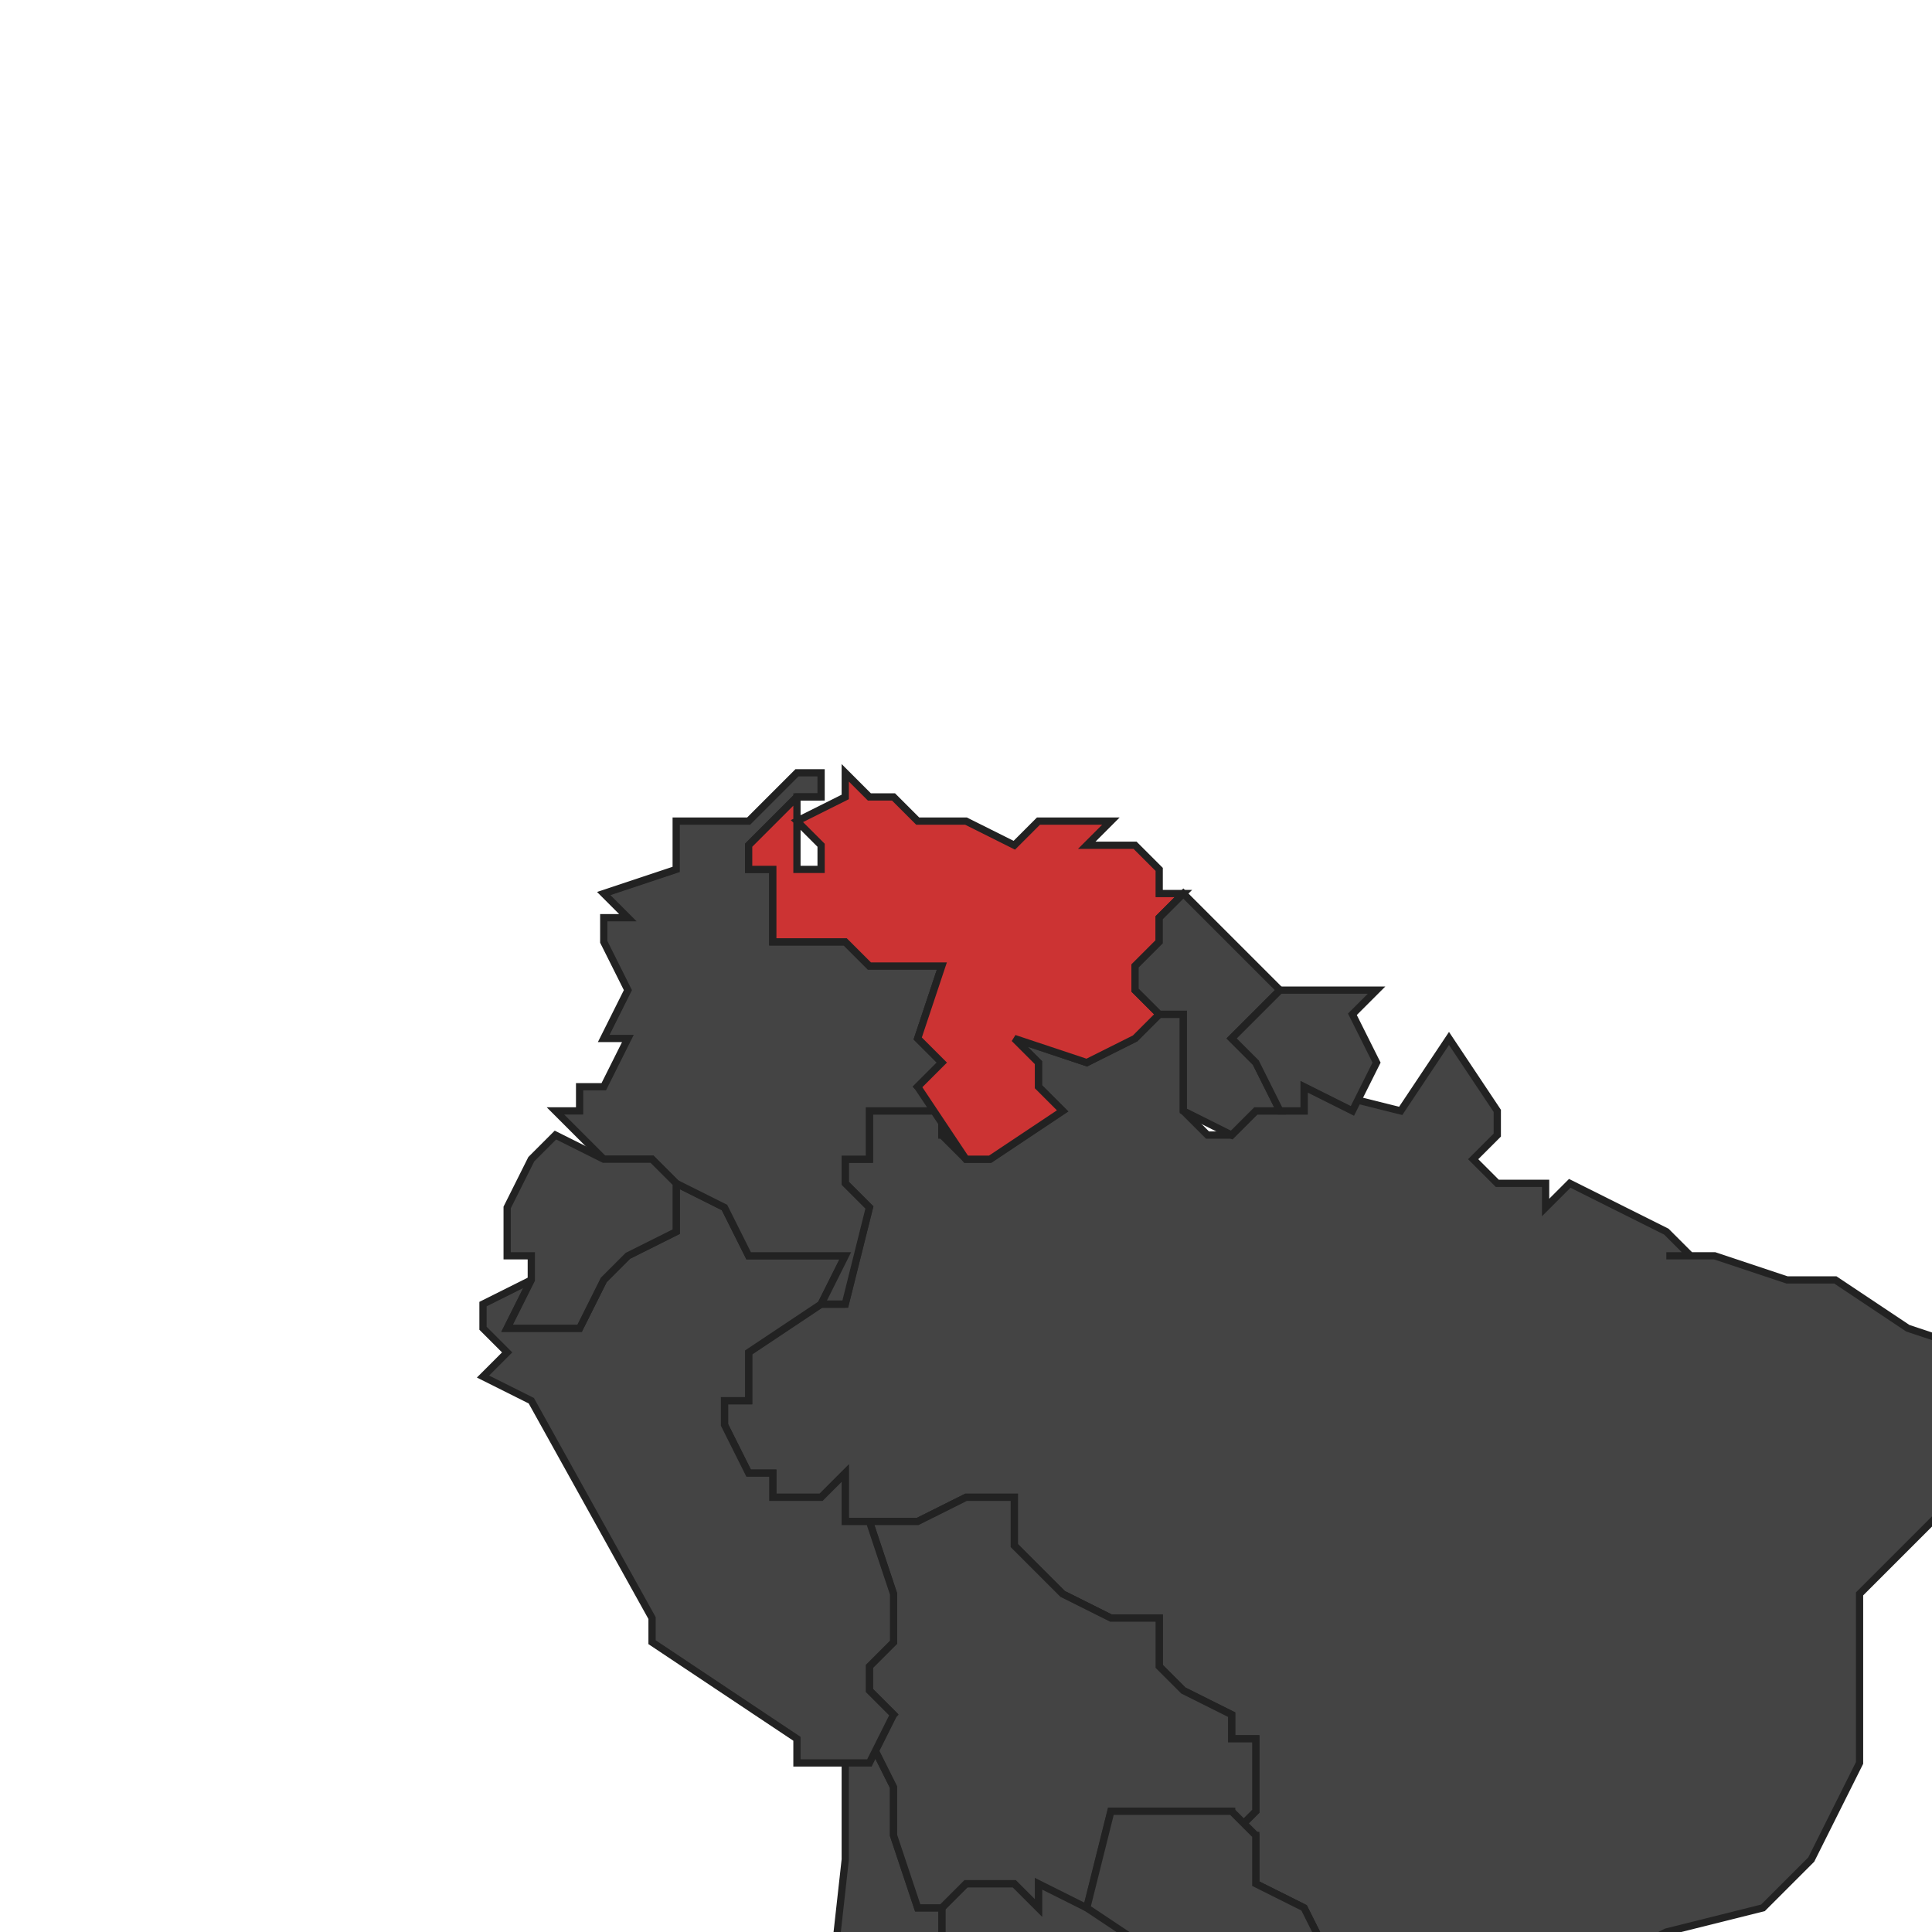
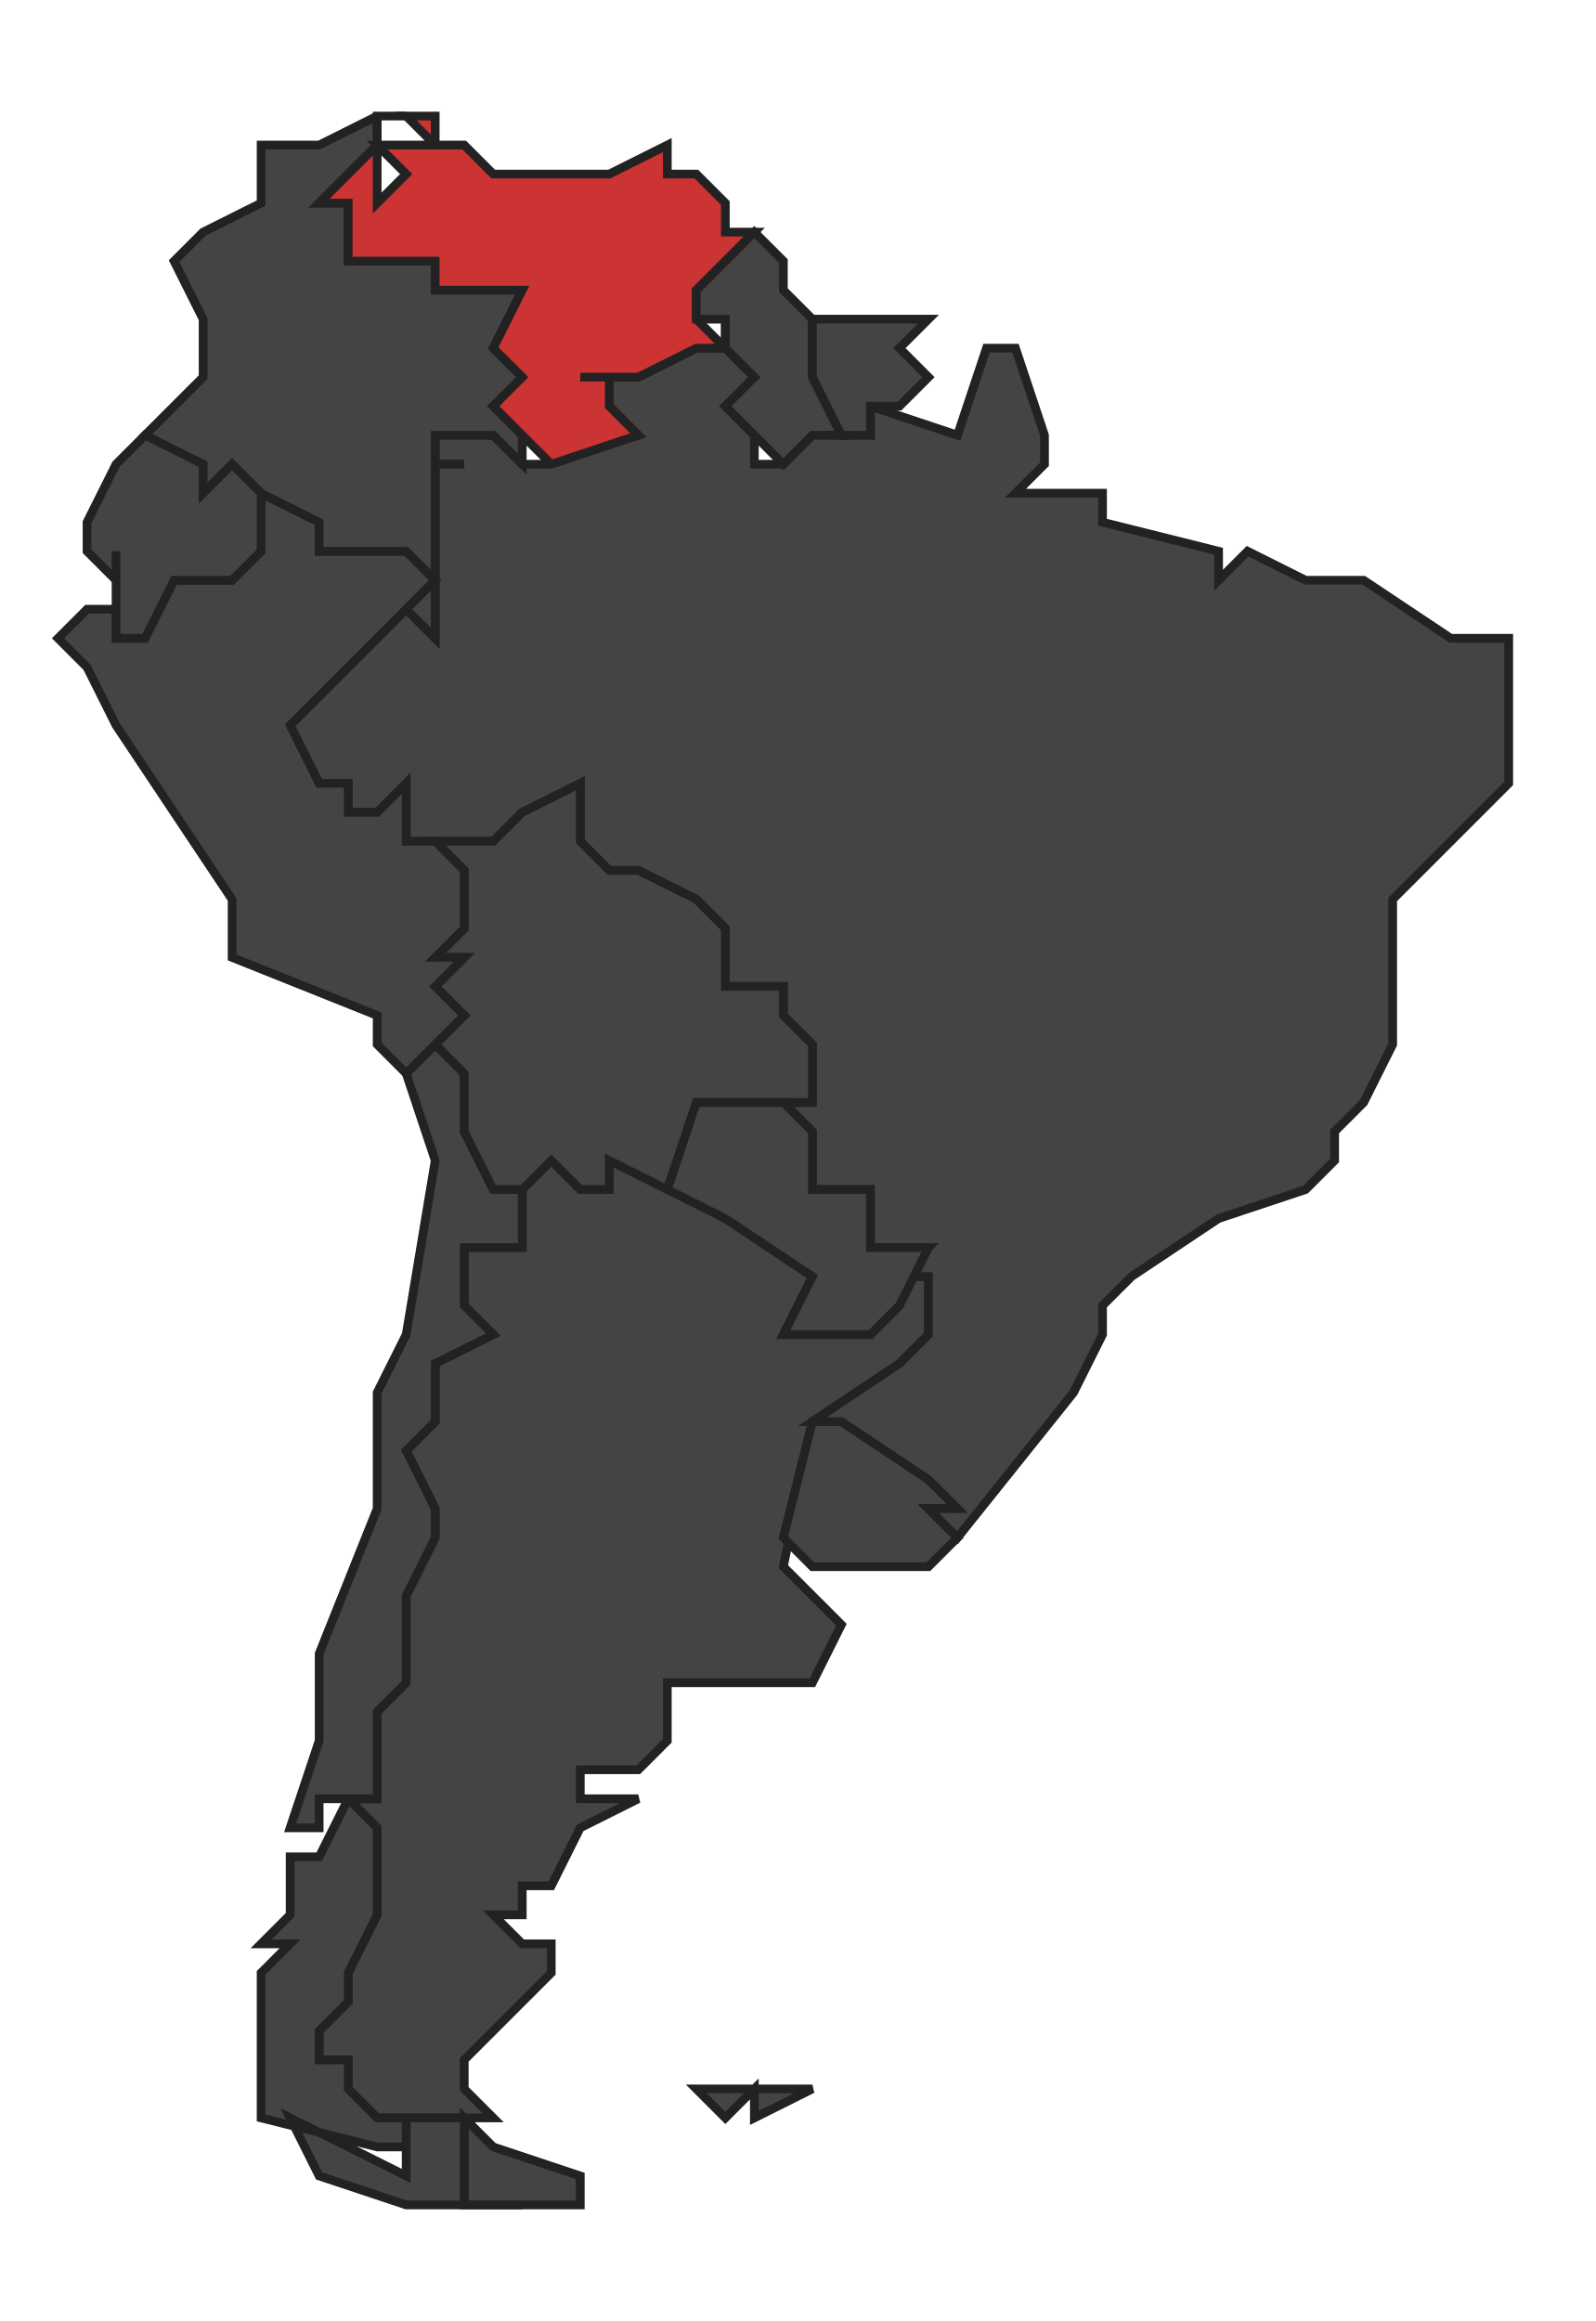
- <svg xmlns="http://www.w3.org/2000/svg" viewBox="0 0 80 80" width="80" height="80">
-   <path d="M37 119 L38 121 L42 122 L41 123 L40 123 L39 122 L37 122 L37 119 Z M52 89 L51 95 L52 96 L52 97 L53 98 L53 98 L52 100 L50 101 L46 101 L46 103 L45 104 L44 104 L42 103 L42 104 L42 105 L43 106 L44 105 L44 106 L42 107 L41 109 L40 109 L39 110 L39 111 L40 112 L41 112 L41 113 L39 114 L38 116 L37 117 L37 118 L38 119 L33 118 L32 118 L32 117 L31 117 L31 116 L31 115 L32 114 L32 113 L32 113 L33 110 L33 109 L34 109 L33 108 L33 107 L33 107 L32 105 L33 105 L33 103 L33 101 L34 100 L34 98 L35 97 L35 96 L36 95 L36 93 L35 91 L35 89 L35 88 L36 87 L38 85 L37 84 L37 82 L39 81 L39 79 L40 78 L42 78 L43 79 L43 78 L45 78 L48 81 L52 82 L52 83 L51 85 L53 86 L55 85 L56 84 L56 83 L57 83 L57 84 L57 85 L55 86 L52 89 Z" fill="#444444" stroke="#222222" stroke-width="0.3" />
-   <path d="M37 119 L37 122 L39 122 L38 123 L34 123 L31 121 L29 120 L34 121 L35 120 L36 119 L37 119 Z M36 72 L37 74 L37 75 L37 76 L38 79 L39 79 L39 79 L39 81 L37 82 L37 84 L38 85 L36 87 L35 88 L35 89 L35 91 L36 93 L36 95 L35 96 L35 97 L34 98 L34 100 L33 101 L33 103 L33 105 L32 105 L33 107 L33 107 L33 108 L34 109 L33 109 L33 110 L32 113 L32 113 L32 114 L31 115 L31 116 L31 117 L32 117 L32 118 L33 118 L37 119 L36 119 L34 120 L34 121 L33 121 L29 119 L28 114 L28 113 L30 112 L28 111 L29 110 L30 108 L31 108 L32 106 L31 105 L30 107 L30 107 L30 102 L31 101 L31 99 L31 98 L33 92 L33 90 L34 89 L33 87 L34 86 L35 77 L35 73 L36 72 Z" fill="#444444" stroke="#222222" stroke-width="0.3" />
-   <path d="M47 118 L49 117 L50 118 L51 117 L52 118 L51 118 L50 119 L49 118 L48 119 L47 118 Z" fill="#444444" stroke="#222222" stroke-width="0.3" />
-   <path d="M52 89 L53 89 L57 92 L58 93 L57 93 L58 94 L57 95 L56 96 L54 95 L52 95 L51 94 L52 89 Z" fill="#444444" stroke="#222222" stroke-width="0.3" />
-   <path d="M58 94 L57 93 L58 93 L57 92 L53 89 L52 89 L55 86 L57 85 L57 84 L57 83 L56 83 L56 81 L55 81 L54 79 L52 78 L52 76 L51 76 L52 75 L52 75 L52 73 L52 72 L51 72 L51 71 L49 70 L48 69 L48 69 L48 67 L46 67 L44 66 L43 65 L42 64 L42 62 L40 62 L38 63 L35 63 L35 61 L34 62 L32 62 L32 61 L31 61 L31 61 L30 59 L30 58 L31 58 L31 56 L34 54 L35 54 L36 50 L35 49 L35 48 L36 48 L36 47 L36 47 L36 46 L38 46 L39 46 L39 47 L40 48 L41 48 L44 46 L43 45 L43 44 L42 43 L45 44 L47 43 L48 42 L48 42 L49 42 L49 43 L49 43 L49 45 L49 46 L50 47 L51 47 L52 46 L54 46 L54 45 L58 46 L60 43 L60 43 L62 46 L62 46 L62 47 L61 48 L62 49 L64 49 L64 50 L65 49 L69 51 L70 52 L69 52 L71 52 L74 53 L76 53 L79 55 L82 56 L82 56 L83 59 L82 61 L77 66 L77 73 L76 75 L75 77 L74 78 L73 79 L73 79 L69 80 L65 82 L64 83 L64 85 L64 87 L58 94 Z" fill="#444444" stroke="#222222" stroke-width="0.3" />
-   <path d="M36 63 L38 63 L40 62 L42 62 L42 64 L43 65 L44 66 L46 67 L48 67 L48 69 L48 69 L49 70 L51 71 L51 72 L52 72 L52 73 L52 75 L52 75 L51 76 L51 75 L50 75 L46 75 L45 79 L43 78 L43 79 L42 78 L40 78 L39 79 L38 79 L37 76 L37 75 L37 74 L36 72 L37 71 L36 70 L36 69 L36 69 L37 68 L37 66 L36 63 Z" fill="#444444" stroke="#222222" stroke-width="0.3" />
-   <path d="M35 54 L34 54 L31 56 L31 58 L30 58 L30 59 L31 61 L31 61 L32 61 L32 62 L34 62 L35 61 L35 63 L36 63 L37 66 L37 68 L36 69 L36 69 L36 70 L37 71 L36 73 L35 73 L33 73 L33 72 L27 68 L27 67 L27 67 L22 58 L20 57 L21 56 L20 55 L20 54 L22 53 L21 55 L22 55 L23 55 L24 55 L25 53 L26 52 L28 51 L28 50 L28 49 L28 49 L30 50 L31 52 L34 52 L35 52 L34 54 L35 54 Z" fill="#444444" stroke="#222222" stroke-width="0.3" />
-   <path d="M40 47 L39 47 L39 46 L38 46 L36 46 L36 47 L36 47 L36 48 L35 48 L35 49 L36 50 L35 54 L34 54 L35 52 L34 52 L31 52 L30 50 L28 49 L27 48 L25 48 L23 46 L24 46 L24 45 L25 45 L26 43 L25 43 L26 41 L25 39 L25 38 L26 38 L25 37 L28 36 L28 34 L29 34 L31 34 L33 32 L33 32 L34 32 L34 33 L33 33 L31 35 L31 36 L32 36 L32 37 L32 39 L33 39 L35 39 L36 40 L39 40 L38 43 L39 44 L38 45 L39 46 L40 47 Z" fill="#444444" stroke="#222222" stroke-width="0.3" />
-   <path d="M47 41 L48 42 L47 43 L45 44 L42 43 L43 44 L43 45 L44 46 L41 48 L40 48 L38 45 L39 44 L38 43 L39 40 L36 40 L35 39 L33 39 L32 39 L32 37 L32 36 L31 36 L31 35 L33 33 L34 33 L33 33 L33 35 L33 35 L33 36 L34 36 L34 35 L33 34 L35 33 L35 33 L35 32 L36 33 L37 33 L38 34 L40 34 L42 35 L43 34 L46 34 L45 35 L46 35 L47 35 L48 36 L48 37 L49 37 L48 38 L48 39 L48 39 L47 40 L47 41 Z" fill="#cc3333" stroke="#222222" stroke-width="0.3" />
-   <path d="M53 46 L52 46 L51 47 L49 46 L49 45 L49 43 L49 43 L49 42 L48 42 L47 41 L47 40 L48 39 L48 39 L48 38 L49 37 L51 39 L51 39 L53 41 L52 42 L52 42 L51 43 L52 44 L52 44 L53 46 Z" fill="#444444" stroke="#222222" stroke-width="0.3" />
-   <path d="M56 46 L54 45 L54 46 L53 46 L52 44 L52 44 L51 43 L52 42 L52 42 L53 41 L57 41 L56 42 L57 44 L56 46 Z" fill="#444444" stroke="#222222" stroke-width="0.3" />
-   <path d="M28 49 L28 50 L28 51 L26 52 L25 53 L24 55 L23 55 L22 55 L21 55 L22 53 L22 52 L22 52 L21 52 L21 52 L21 50 L21 50 L22 48 L23 47 L25 48 L25 48 L27 48 L28 49 Z" fill="#444444" stroke="#222222" stroke-width="0.3" />
-   <path d="M51 75 L52 76 L52 78 L54 79 L55 81 L56 81 L56 84 L55 85 L53 86 L51 85 L52 83 L52 82 L48 81 L45 79 L46 75 L50 75 L51 75 Z" fill="#444444" stroke="#222222" stroke-width="0.3" />
+ <svg xmlns="http://www.w3.org/2000/svg" viewBox="0 0 55 80" width="55" height="80">
+   <path d="M16 73 L17 74 L20 75 L20 76 L19 76 L18 76 L16 76 L16 73 Z M28 49 L27 54 L28 55 L28 55 L29 56 L29 56 L28 58 L26 58 L23 58 L23 60 L22 61 L21 61 L20 61 L20 61 L20 62 L21 62 L21 62 L22 62 L20 63 L19 65 L18 65 L18 66 L17 66 L18 67 L19 67 L19 68 L18 69 L17 70 L16 71 L16 72 L17 73 L13 73 L12 72 L12 71 L12 71 L11 71 L11 70 L12 69 L12 68 L12 68 L13 66 L13 65 L13 65 L13 64 L13 64 L13 63 L12 62 L13 62 L13 61 L13 59 L14 58 L14 56 L14 55 L14 55 L15 53 L15 52 L14 50 L15 49 L15 48 L15 47 L17 46 L16 45 L16 43 L18 43 L18 41 L19 40 L20 41 L21 41 L21 40 L22 40 L25 42 L28 44 L28 44 L27 46 L29 46 L30 46 L31 45 L31 44 L32 44 L32 45 L32 46 L31 47 L28 49 Z" fill="#444444" stroke="#222222" stroke-width="0.3" />
+   <path d="M16 73 L16 76 L18 76 L17 76 L14 76 L11 75 L10 73 L14 75 L14 73 L15 73 L16 73 Z M15 36 L16 37 L16 38 L16 39 L17 41 L18 41 L18 41 L18 43 L16 43 L16 45 L17 46 L15 47 L15 48 L15 49 L14 50 L15 52 L15 53 L14 55 L14 55 L14 56 L14 58 L13 59 L13 61 L13 62 L12 62 L13 63 L13 64 L13 64 L13 65 L13 65 L13 66 L12 68 L12 68 L12 69 L11 70 L11 71 L12 71 L12 71 L12 72 L13 73 L16 73 L15 73 L14 73 L14 74 L13 74 L9 73 L9 69 L9 68 L10 67 L9 67 L10 66 L10 64 L11 64 L12 62 L11 62 L11 63 L10 63 L11 60 L11 59 L11 57 L11 57 L13 52 L13 50 L13 49 L13 48 L14 46 L15 40 L14 37 L15 36 Z" fill="#444444" stroke="#222222" stroke-width="0.3" />
+   <path d="M24 72 L25 72 L26 72 L27 72 L28 72 L28 72 L26 73 L26 72 L25 73 L24 72 Z" fill="#444444" stroke="#222222" stroke-width="0.3" />
+   <path d="M28 49 L29 49 L32 51 L33 52 L32 52 L33 53 L32 54 L31 54 L29 54 L28 54 L27 53 L28 49 Z" fill="#444444" stroke="#222222" stroke-width="0.3" />
+   <path d="M33 53 L32 52 L33 52 L32 51 L29 49 L28 49 L31 47 L32 46 L32 45 L32 44 L31 44 L32 43 L30 43 L30 41 L28 41 L28 39 L27 38 L28 38 L28 38 L28 36 L28 36 L27 35 L27 34 L25 34 L25 33 L25 33 L25 32 L24 31 L22 30 L21 30 L20 29 L20 27 L18 28 L17 29 L14 29 L14 27 L13 28 L12 28 L12 27 L11 27 L11 27 L10 25 L11 24 L11 24 L12 23 L14 21 L15 22 L15 18 L15 17 L15 16 L16 16 L16 16 L15 16 L15 15 L17 15 L17 15 L18 16 L19 16 L19 16 L22 15 L21 14 L21 13 L20 13 L22 13 L24 12 L25 12 L25 11 L25 12 L25 12 L26 13 L25 14 L26 15 L26 16 L27 16 L28 15 L30 15 L30 14 L33 15 L34 12 L35 12 L36 15 L36 15 L36 16 L35 17 L36 17 L38 17 L38 18 L38 18 L42 19 L42 19 L42 20 L43 19 L45 20 L47 20 L50 22 L52 22 L52 23 L52 25 L52 27 L48 31 L48 36 L47 38 L46 39 L46 40 L45 41 L45 41 L42 42 L39 44 L38 45 L38 46 L37 48 L33 53 Z" fill="#444444" stroke="#222222" stroke-width="0.3" />
+   <path d="M15 29 L17 29 L18 28 L20 27 L20 29 L21 30 L22 30 L24 31 L25 32 L25 33 L25 33 L25 34 L27 34 L27 35 L28 36 L28 36 L28 38 L28 38 L27 38 L27 38 L26 38 L24 38 L23 41 L21 40 L21 41 L20 41 L19 40 L18 41 L17 41 L16 39 L16 38 L16 37 L15 36 L16 35 L15 34 L16 33 L15 33 L16 32 L16 30 L15 29 Z" fill="#444444" stroke="#222222" stroke-width="0.3" />
+   <path d="M15 22 L14 21 L12 23 L11 24 L11 24 L10 25 L11 27 L11 27 L12 27 L12 28 L13 28 L14 27 L14 29 L15 29 L16 30 L16 32 L15 33 L16 33 L15 34 L16 35 L15 36 L14 37 L13 36 L13 35 L8 33 L8 32 L8 31 L4 25 L3 23 L3 23 L2 22 L3 21 L4 21 L4 22 L4 22 L5 22 L5 22 L6 20 L8 20 L9 19 L9 18 L9 17 L9 17 L11 18 L11 19 L14 19 L15 20 L14 21 L15 22 Z" fill="#444444" stroke="#222222" stroke-width="0.3" />
+   <path d="M18 16 L18 16 L17 15 L17 15 L15 15 L15 16 L16 16 L16 16 L15 16 L15 17 L15 18 L15 22 L14 21 L15 20 L14 19 L11 19 L11 18 L9 17 L8 16 L7 17 L5 15 L5 15 L6 14 L6 14 L7 13 L7 13 L7 11 L6 9 L6 9 L7 8 L7 8 L9 7 L9 6 L9 5 L11 5 L13 4 L13 4 L14 4 L13 4 L13 5 L12 6 L11 7 L12 7 L12 8 L12 9 L13 9 L15 9 L15 10 L18 10 L17 12 L18 13 L17 14 L18 15 L18 16 Z" fill="#444444" stroke="#222222" stroke-width="0.3" />
+   <path d="M24 11 L25 12 L24 12 L22 13 L20 13 L21 13 L21 14 L22 15 L19 16 L19 16 L17 14 L18 13 L17 12 L18 10 L15 10 L15 9 L13 9 L12 9 L12 8 L12 7 L11 7 L12 6 L13 5 L13 4 L13 5 L13 6 L13 6 L13 7 L13 7 L14 6 L13 5 L15 5 L14 4 L15 4 L15 5 L16 5 L17 6 L19 6 L20 6 L21 6 L23 5 L23 6 L23 6 L24 6 L25 7 L25 8 L26 8 L25 9 L25 9 L25 9 L24 10 L24 11 Z" fill="#cc3333" stroke="#222222" stroke-width="0.3" />
+   <path d="M29 15 L28 15 L27 16 L26 15 L25 14 L26 13 L25 12 L25 12 L25 11 L24 11 L24 10 L25 9 L25 9 L25 9 L26 8 L27 9 L27 10 L28 11 L28 12 L28 12 L28 13 L28 13 L28 13 L29 15 Z" fill="#444444" stroke="#222222" stroke-width="0.3" />
+   <path d="M31 14 L30 14 L30 15 L29 15 L28 13 L28 13 L28 13 L28 12 L28 12 L28 11 L32 11 L31 12 L32 13 L31 14 Z" fill="#444444" stroke="#222222" stroke-width="0.3" />
+   <path d="M9 17 L9 18 L9 19 L8 20 L6 20 L5 22 L5 22 L4 22 L4 22 L4 21 L4 20 L4 19 L4 20 L3 19 L3 18 L3 18 L4 16 L5 15 L7 16 L7 17 L8 16 L9 17 Z" fill="#444444" stroke="#222222" stroke-width="0.3" />
+   <path d="M27 38 L28 39 L28 41 L30 41 L30 43 L32 43 L31 45 L30 46 L29 46 L27 46 L28 44 L28 44 L25 42 L23 41 L24 38 L26 38 L27 38 Z" fill="#444444" stroke="#222222" stroke-width="0.3" />
</svg>
